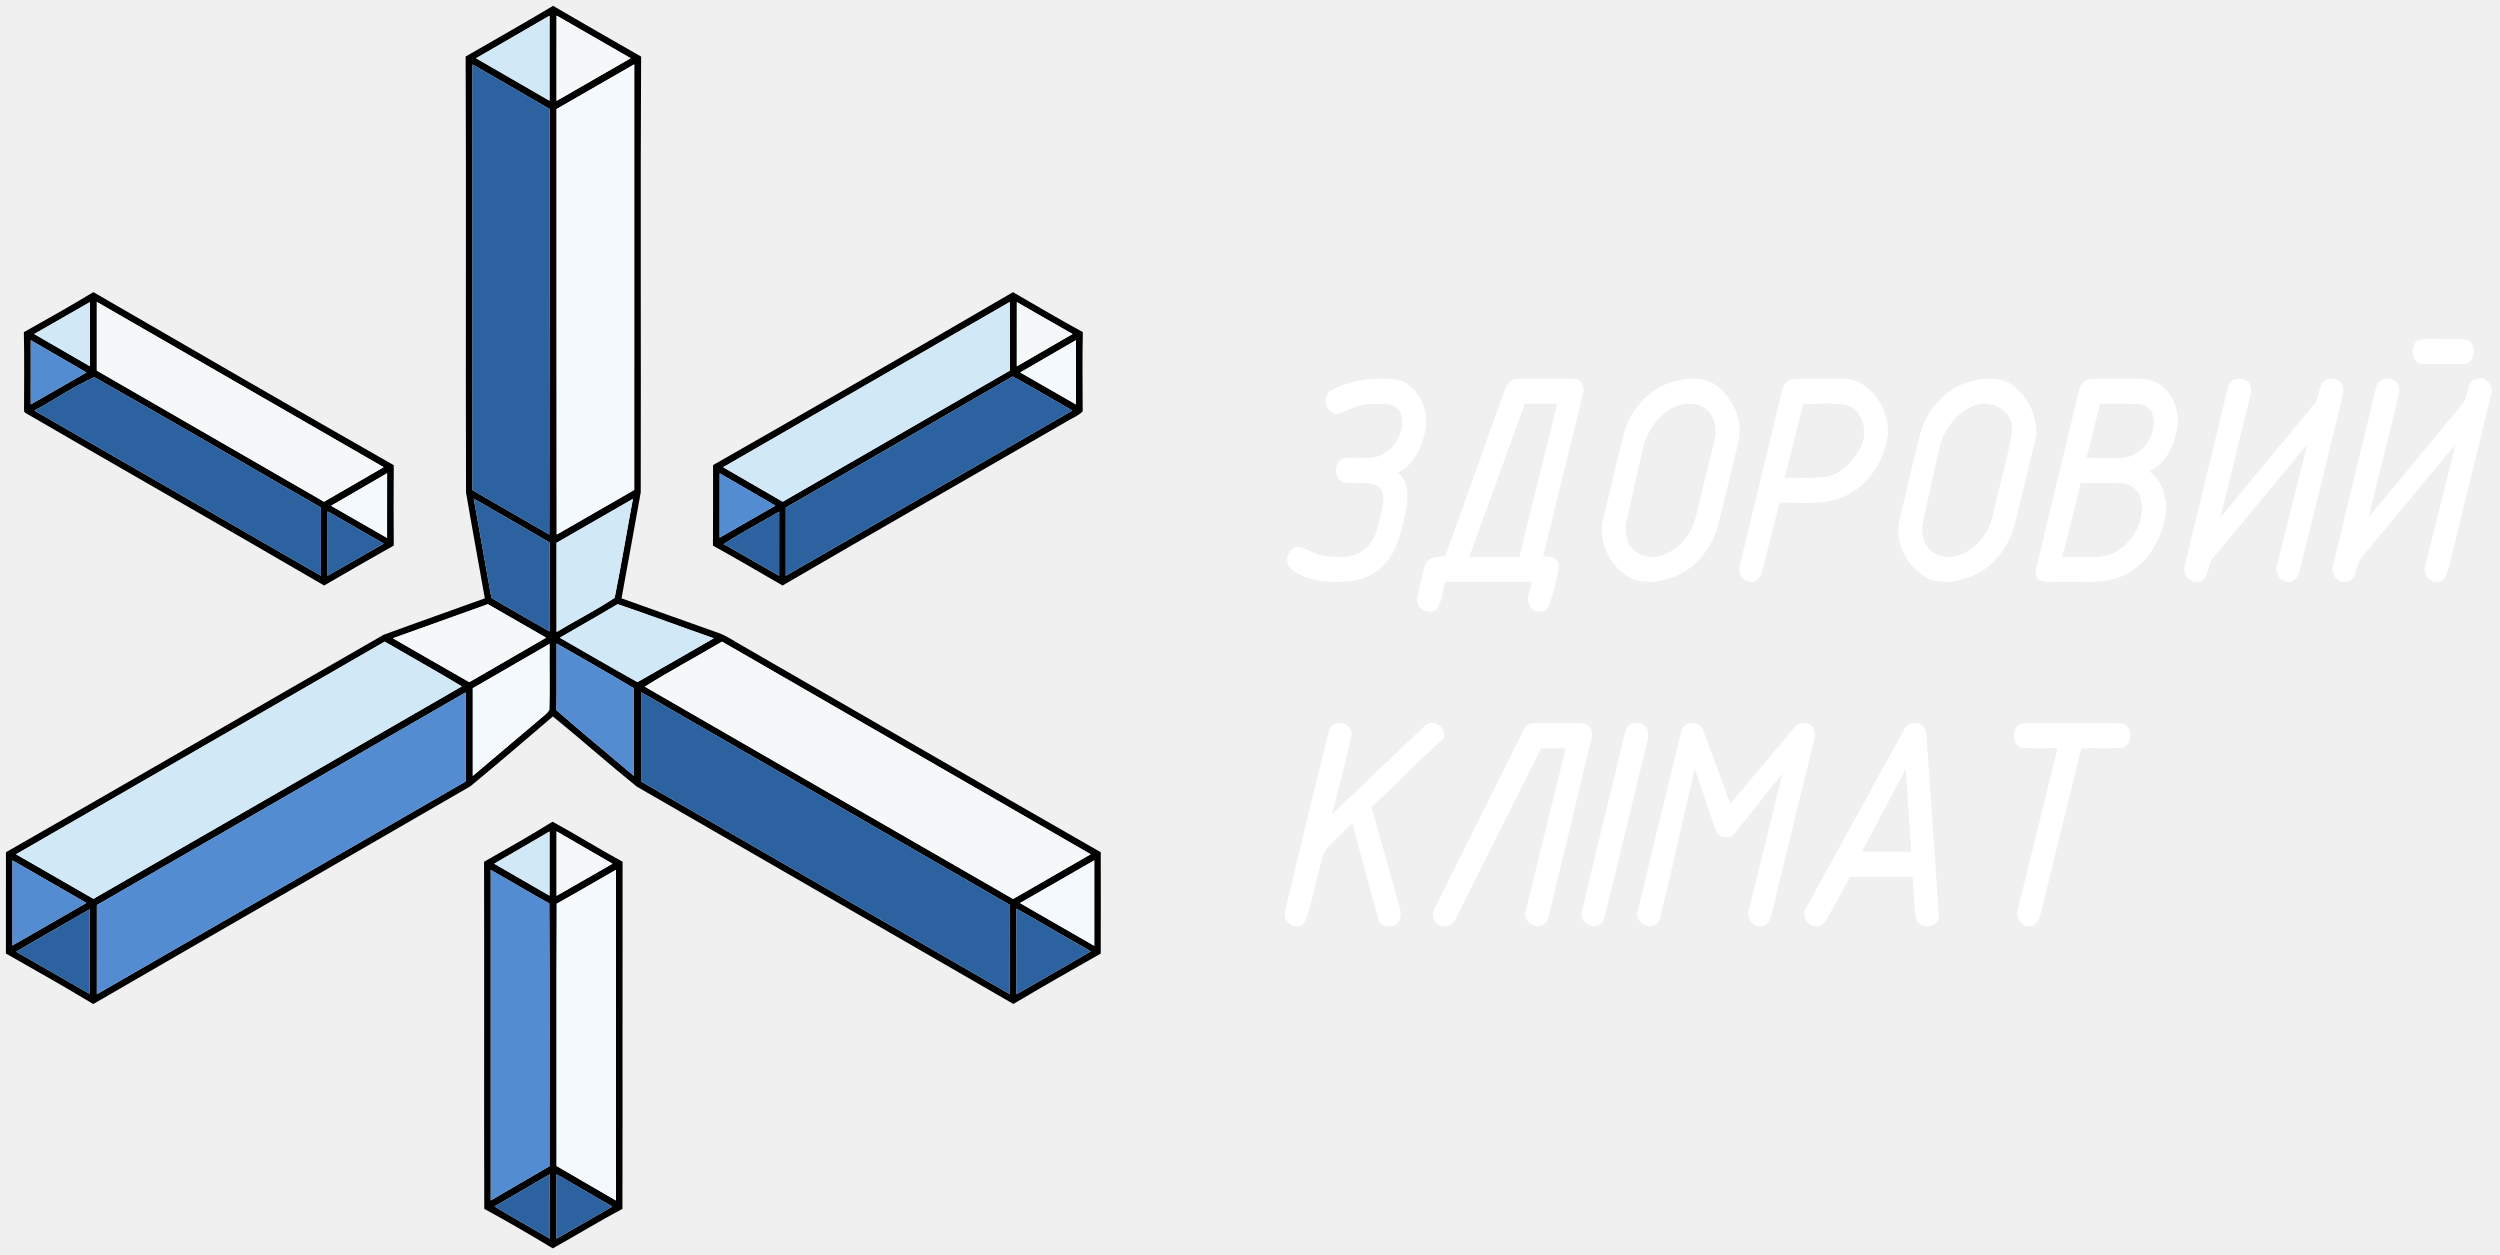
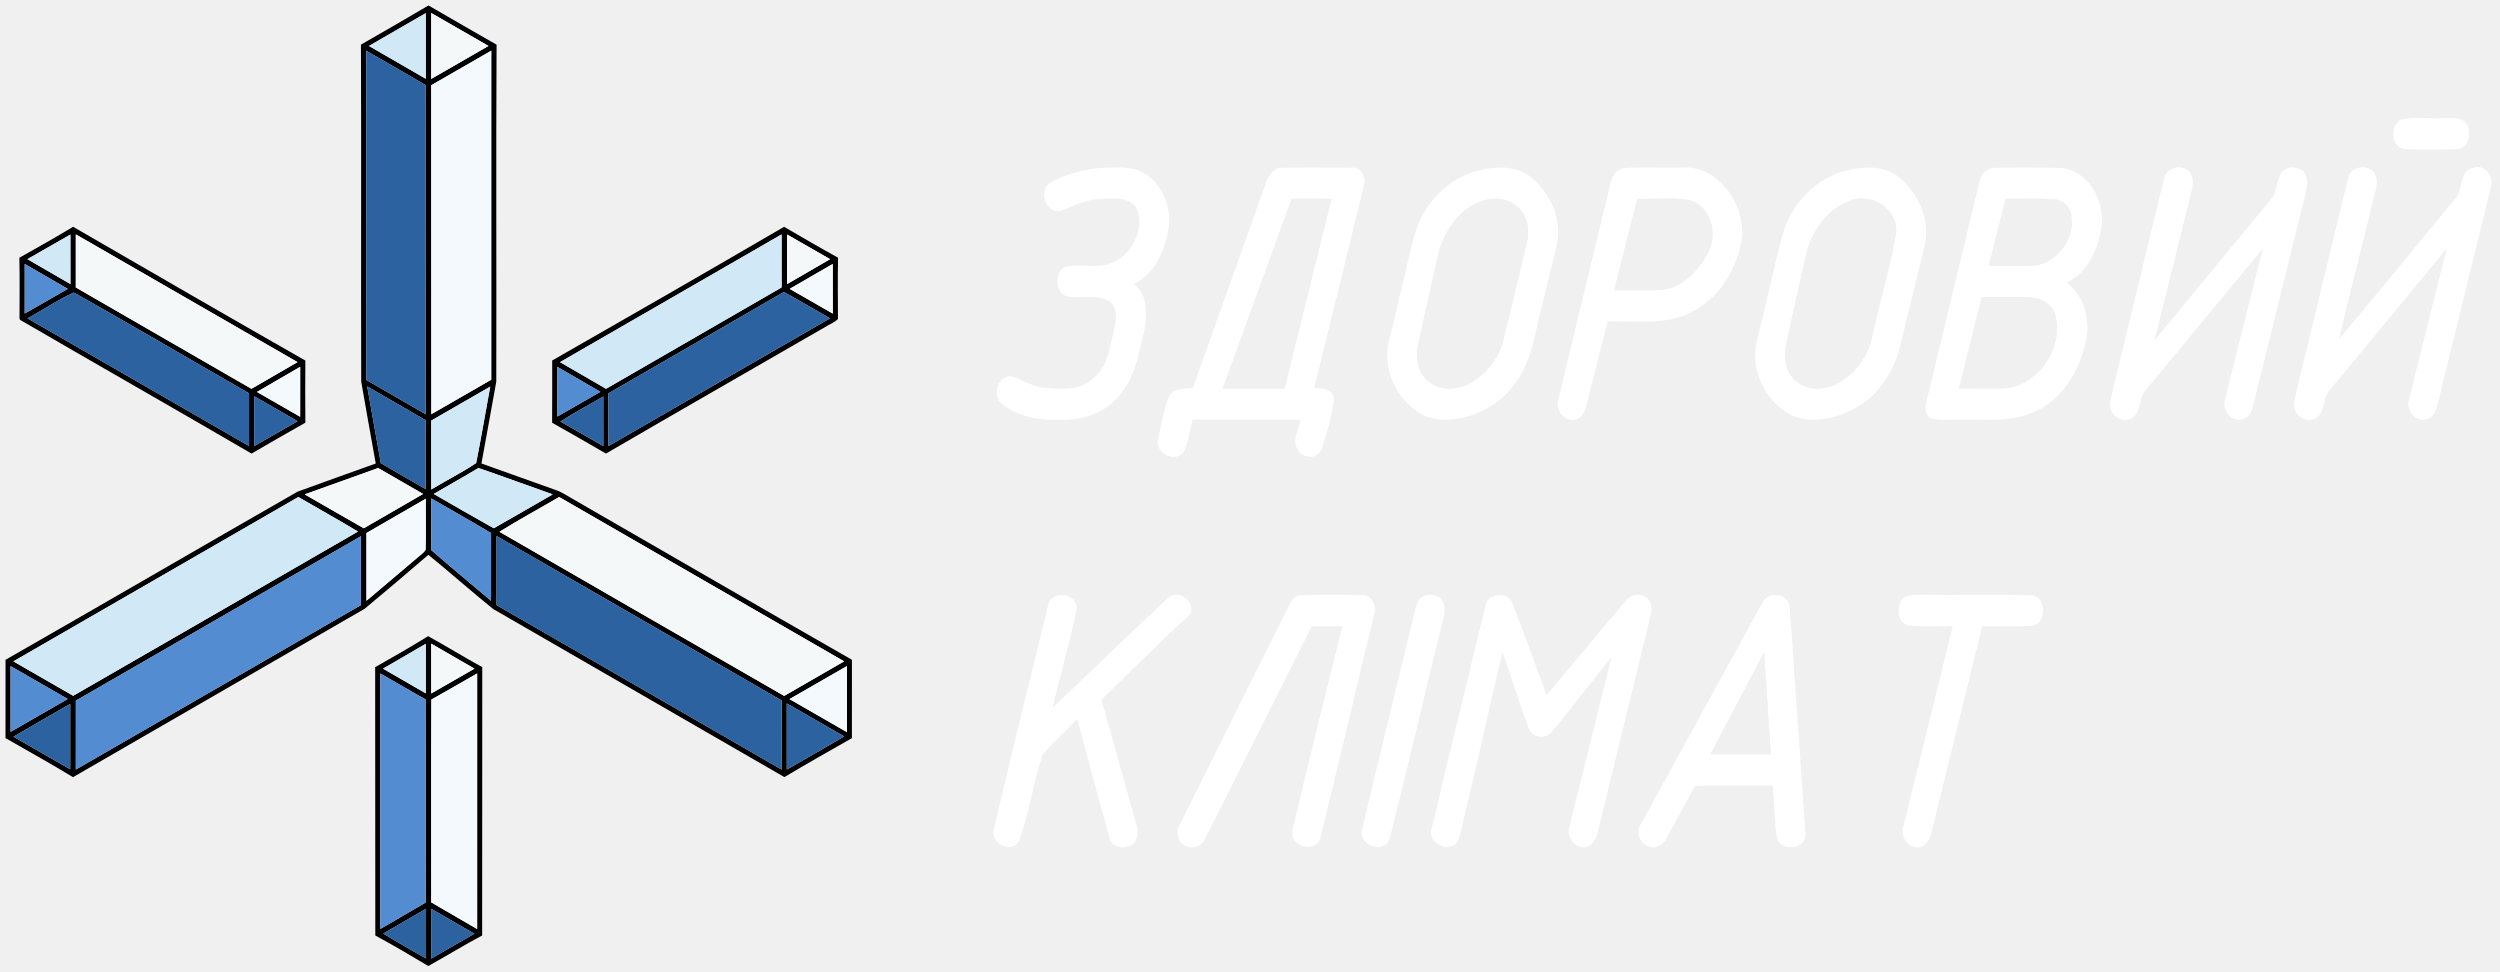
- <svg xmlns="http://www.w3.org/2000/svg" viewBox="14.43 8.60 854.14 428.51" width="854.14" height="428.51">
+ <svg xmlns="http://www.w3.org/2000/svg" viewBox="-1.5 -1.5 688.2 267.42" width="688.2" height="267.42">
  <defs>
-     <mask id="zkLogoCounters" maskUnits="userSpaceOnUse" x="448.4" y="119.87" width="422.17" height="211.4">
-       <rect x="448.4" y="119.87" width="422.17" height="211.4" fill="#fff" />
+     <mask id="zkLogoCounters" maskUnits="userSpaceOnUse" x="447.4" y="118.87" width="424.17" height="213.4">
+       <rect x="447.4" y="118.87" width="424.17" height="213.4" fill="#fff" />
      <path fill="#000" d="M 516.49 198.80 C 522.82 181.39 529.11 163.97 535.46 146.57 C 539.10 146.58 542.75 146.58 546.39 146.58 C 542.09 163.99 537.77 181.39 533.47 198.80 C 527.81 198.81 522.15 198.80 516.49 198.80 Z" />
      <path fill="#000" d="M 588.18 147.08 C 591.47 146.06 595.44 146.53 597.92 149.09 C 600.53 151.58 601.01 155.57 600.12 158.92 C 598.04 167.64 595.89 176.33 593.81 185.05 C 592.72 190.04 589.41 194.45 585.06 197.08 C 581.50 199.16 576.49 199.68 573.16 196.88 C 570.12 194.48 569.42 190.17 570.28 186.57 C 572.27 177.79 574.10 168.97 576.18 160.22 C 578.14 154.51 582.21 148.94 588.18 147.08 Z" />
      <path fill="#000" d="M 630.58 146.58 C 635.35 146.77 640.19 146.15 644.92 146.94 C 650.83 148.59 652.74 156.00 650.18 161.11 C 647.77 165.92 643.66 170.54 638.14 171.54 C 633.52 172.02 628.86 171.65 624.23 171.75 C 626.35 163.36 628.45 154.97 630.58 146.58 Z" />
      <path fill="#000" d="M 688.33 147.47 C 694.33 144.36 702.52 149.02 701.82 156.01 C 700.24 165.42 697.41 174.61 695.37 183.94 C 694.35 189.62 690.71 194.81 685.59 197.49 C 682.06 199.25 677.36 199.48 674.26 196.74 C 671.24 194.18 670.70 189.79 671.65 186.14 C 673.52 177.82 675.34 169.49 677.20 161.17 C 678.83 155.40 682.68 149.87 688.33 147.47 Z" />
      <path fill="#000" d="M 727.35 165.02 C 728.88 158.87 730.44 152.73 731.98 146.58 C 736.29 146.65 740.62 146.43 744.93 146.67 C 747.02 146.71 749.14 147.99 749.77 150.06 C 751.67 156.32 747.10 163.42 740.85 164.82 C 736.36 165.29 731.84 164.91 727.35 165.02 Z" />
      <path fill="#000" d="M 725.42 173.62 C 729.94 173.71 734.48 173.46 739.00 173.74 C 741.85 173.90 744.78 175.59 745.61 178.47 C 747.93 186.79 742.14 196.22 733.90 198.44 C 729.02 199.19 724.05 198.64 719.13 198.80 C 721.23 190.41 723.31 182.01 725.42 173.62 Z" />
      <path fill="#000" d="M 650.73 299.51 C 655.65 290.16 660.55 280.81 665.48 271.46 C 666.11 280.81 666.72 290.16 667.33 299.51 C 661.80 299.51 656.26 299.51 650.73 299.51 Z" />
    </mask>
  </defs>
-   <g>
+   <g transform="translate(-10.23 -6.60) scale(0.6229)">
    <path fill="#000000" d="M 173.52 27.91 C 183.50 22.17 193.50 16.48 203.39 10.60 C 213.38 16.44 223.44 22.18 233.47 27.94 C 233.19 77.57 233.47 127.20 233.34 176.83 C 231.22 188.90 228.94 200.96 226.78 213.02 C 237.84 216.97 248.89 220.96 259.97 224.87 C 262.82 225.88 265.28 227.70 267.92 229.14 C 308.80 252.66 349.57 276.36 390.51 299.77 C 390.53 311.31 390.54 322.86 390.50 334.40 C 380.52 340.06 370.53 345.73 360.66 351.61 C 317.79 326.82 274.86 302.13 231.98 277.34 C 222.30 269.52 212.98 261.25 203.33 253.38 C 194.00 261.38 184.64 269.37 175.17 277.22 C 132.25 302.09 89.21 326.76 46.29 351.64 C 36.47 345.68 26.42 340.08 16.45 334.38 C 16.45 322.84 16.43 311.31 16.46 299.77 C 59.56 275.14 102.44 250.14 145.51 225.47 C 157.00 221.24 168.55 217.20 180.07 213.03 C 177.96 200.96 175.69 188.91 173.65 176.84 C 173.49 127.20 173.75 77.55 173.52 27.91 M 177.07 28.50 C 185.44 33.34 193.82 38.17 202.18 43.01 C 202.18 33.34 202.18 23.66 202.18 13.98 C 193.81 18.82 185.44 23.65 177.07 28.50 M 204.59 13.94 C 204.58 23.65 204.60 33.35 204.58 43.06 C 213.02 38.21 221.46 33.35 229.89 28.49 C 221.46 23.65 213.03 18.78 204.59 13.94 M 175.87 30.62 C 175.85 79.10 175.85 127.59 175.86 176.08 C 184.60 181.15 193.34 186.21 202.10 191.23 C 202.21 142.77 202.17 94.30 202.19 45.84 C 193.44 40.72 184.65 35.67 175.87 30.62 M 204.59 45.85 C 204.59 94.31 204.58 142.77 204.63 191.23 C 213.46 186.15 222.29 181.08 231.11 175.99 C 231.12 127.52 231.11 79.06 231.12 30.59 C 222.27 35.67 213.42 40.75 204.59 45.85 M 176.28 178.95 C 178.27 190.26 180.33 201.55 182.31 212.86 C 188.88 216.78 195.54 220.53 202.17 224.34 C 202.19 214.20 202.18 204.07 202.18 193.93 C 193.56 188.90 184.92 183.93 176.28 178.95 M 204.58 194.06 C 204.60 204.21 204.59 214.36 204.59 224.51 C 211.16 220.54 218.07 217.09 224.44 212.83 C 226.70 201.61 228.56 190.30 230.67 179.04 C 221.98 184.05 213.27 189.03 204.58 194.06 M 148.66 226.67 C 157.37 231.65 166.04 236.70 174.77 241.65 C 183.50 236.58 192.26 231.54 201.00 226.47 C 194.37 222.66 187.75 218.83 181.11 215.03 C 170.30 218.92 159.49 222.82 148.66 226.67 M 205.69 226.48 C 214.52 231.56 223.33 236.68 232.22 241.64 C 240.94 236.69 249.60 231.65 258.29 226.67 C 247.32 222.84 236.44 218.75 225.44 215.02 C 218.92 218.95 212.25 222.63 205.69 226.48 M 19.91 300.47 C 28.72 305.54 37.54 310.61 46.35 315.68 C 88.33 291.54 130.26 267.30 172.21 243.10 C 163.52 237.86 154.63 232.95 145.86 227.83 C 103.86 252.01 61.89 276.25 19.91 300.47 M 234.74 243.20 C 276.68 267.36 318.58 291.62 360.56 315.73 C 369.38 310.62 378.24 305.56 387.06 300.46 C 345.07 276.26 303.11 252.01 261.11 227.83 C 252.35 233.00 243.36 237.80 234.74 243.20 M 175.96 243.74 C 175.96 253.73 175.96 263.71 175.96 273.69 C 183.33 267.47 190.67 261.21 198.05 255.00 C 199.41 253.74 201.11 252.75 202.10 251.16 C 202.32 243.64 202.10 236.11 202.19 228.59 C 193.44 233.63 184.70 238.69 175.96 243.74 M 204.59 228.46 C 204.55 236.05 204.66 243.64 204.53 251.24 C 213.24 258.87 222.20 266.20 231.02 273.70 C 231.03 263.72 231.02 253.75 231.03 243.77 C 222.29 238.55 213.42 233.54 204.59 228.46 M 47.53 317.82 C 47.50 327.97 47.52 338.13 47.52 348.28 C 89.53 324.07 131.52 299.84 173.52 275.60 C 173.52 265.45 173.52 255.31 173.52 245.16 C 131.51 269.36 89.53 293.61 47.53 317.82 M 233.46 245.08 C 233.46 255.25 233.46 265.42 233.46 275.60 C 275.44 299.86 317.46 324.06 359.46 348.29 C 359.49 338.12 359.46 327.95 359.47 317.78 C 317.50 293.50 275.48 269.30 233.46 245.08 M 18.69 302.56 C 18.70 312.25 18.69 321.93 18.69 331.62 C 27.12 326.79 35.53 321.94 43.94 317.09 C 35.53 312.24 27.11 307.40 18.69 302.56 M 362.92 317.14 C 371.38 322.00 379.83 326.87 388.29 331.73 C 388.28 322.00 388.27 312.27 388.29 302.55 C 379.84 307.42 371.38 312.28 362.92 317.14 M 19.95 333.76 C 28.33 338.54 36.67 343.39 45.05 348.17 C 45.08 338.53 45.07 328.90 45.06 319.26 C 36.69 324.09 28.26 328.83 19.95 333.76 M 361.71 319.05 C 361.72 328.79 361.70 338.54 361.72 348.29 C 370.18 343.41 378.69 338.59 387.11 333.64 C 378.63 328.79 370.19 323.90 361.71 319.05 Z" />
    <path fill="#000000" d="M 22.58 122.08 C 30.56 117.63 38.51 113.13 46.33 108.41 C 80.50 128.19 114.66 147.98 148.96 167.53 C 148.89 176.68 148.88 185.83 148.96 194.99 C 141.00 199.47 133.07 204.04 125.17 208.64 C 91.22 188.84 57.04 169.40 23.06 149.65 L 22.64 149.14 C 22.65 140.12 22.78 131.10 22.58 122.08 M 26.12 122.72 C 32.46 126.39 38.79 130.07 45.14 133.73 C 45.12 126.43 45.14 119.13 45.13 111.83 C 38.79 115.45 32.47 119.12 26.12 122.72 M 47.51 111.76 C 47.51 119.58 47.50 127.40 47.51 135.22 C 73.39 150.14 99.26 165.08 125.13 180.01 C 131.92 176.08 138.69 172.13 145.49 168.22 C 112.82 149.43 80.18 130.57 47.51 111.76 M 24.94 124.84 C 24.92 132.15 24.93 139.46 24.93 146.77 C 31.28 143.15 37.62 139.50 43.96 135.85 C 37.61 132.19 31.29 128.49 24.94 124.84 M 26.16 148.87 C 58.79 167.70 91.43 186.52 124.08 205.31 C 124.09 197.54 124.10 189.78 124.08 182.01 C 98.26 167.19 72.58 152.07 46.65 137.47 C 39.62 140.60 33.03 145.19 26.16 148.87 M 127.55 181.40 C 133.92 185.06 140.30 188.71 146.67 192.38 C 146.67 185.02 146.66 177.66 146.68 170.30 C 140.31 174.02 133.92 177.69 127.55 181.40 M 126.34 205.32 C 132.74 201.68 139.12 197.98 145.52 194.33 C 139.14 190.63 132.73 186.98 126.35 183.30 C 126.33 190.64 126.33 197.98 126.34 205.32 Z" />
    <path fill="#000000" d="M 258.05 167.50 C 292.29 147.96 326.46 128.27 360.52 108.42 C 368.44 113.03 376.35 117.66 384.38 122.07 C 384.19 131.08 384.31 140.10 384.34 149.12 C 382.82 150.76 380.55 151.48 378.70 152.70 C 346.41 171.36 314.02 189.86 281.80 208.64 C 273.89 204.06 265.99 199.46 258.01 195.01 C 258.10 185.84 258.03 176.67 258.05 167.50 M 261.49 168.23 C 268.29 172.13 275.05 176.09 281.84 180.01 C 307.71 165.07 333.58 150.16 359.44 135.21 C 359.43 127.40 359.44 119.59 359.43 111.77 C 326.78 130.59 294.14 149.42 261.49 168.23 M 361.84 111.82 C 361.83 119.13 361.85 126.43 361.83 133.74 C 368.17 130.07 374.51 126.39 380.86 122.72 C 374.50 119.12 368.18 115.45 361.84 111.82 M 363.00 135.85 C 369.35 139.50 375.69 143.14 382.05 146.78 C 382.04 139.46 382.05 132.15 382.04 124.83 C 375.69 128.49 369.36 132.19 363.00 135.85 M 360.40 137.23 C 334.60 152.22 308.72 167.06 282.90 182.01 C 282.87 189.78 282.87 197.54 282.89 205.31 C 315.54 186.52 348.18 167.70 380.81 148.87 C 374.00 144.99 367.27 140.99 360.40 137.23 M 260.30 192.28 C 266.65 188.64 272.99 184.99 279.34 181.35 C 273.00 177.67 266.64 174.00 260.31 170.31 C 260.30 177.63 260.31 184.95 260.30 192.28 M 261.69 194.49 C 268.02 198.06 274.31 201.72 280.63 205.32 C 280.64 198.02 280.62 190.71 280.64 183.40 C 274.33 187.12 267.82 190.49 261.69 194.49 Z" />
    <path fill="#000000" d="M 179.81 303.03 C 187.67 298.57 195.54 294.10 203.21 289.33 C 211.27 293.75 219.08 298.61 227.14 303.02 C 227.07 342.55 227.18 382.08 227.09 421.61 C 219.04 425.90 211.26 430.66 203.30 435.11 C 195.58 430.47 187.80 425.91 179.88 421.62 C 179.77 382.09 179.92 342.56 179.81 303.03 M 183.27 303.69 C 189.58 307.32 195.88 310.97 202.18 314.61 C 202.18 307.30 202.18 300.00 202.18 292.69 C 195.87 296.35 189.59 300.06 183.27 303.69 M 204.59 292.64 C 204.59 299.97 204.59 307.31 204.59 314.65 C 210.96 311.00 217.32 307.33 223.69 303.69 C 217.31 300.04 210.95 296.33 204.59 292.64 M 182.09 305.82 C 182.10 343.46 182.10 381.10 182.09 418.74 C 188.79 414.84 195.49 410.95 202.17 407.03 C 202.13 377.11 202.30 347.19 202.09 317.27 C 195.36 313.56 188.78 309.59 182.09 305.82 M 204.65 317.35 C 204.51 347.23 204.63 377.10 204.59 406.97 C 211.34 410.93 218.13 414.82 224.88 418.76 C 224.88 381.11 224.87 343.45 224.89 305.79 C 218.13 309.63 211.44 313.58 204.65 317.35 M 183.37 420.77 C 189.59 424.60 196.00 428.12 202.30 431.80 C 202.29 424.46 202.31 417.12 202.29 409.78 C 195.98 413.42 189.70 417.14 183.37 420.77 M 204.56 409.79 C 204.54 417.12 204.55 424.46 204.56 431.80 C 210.93 428.16 217.29 424.51 223.64 420.84 C 217.29 417.14 210.94 413.45 204.56 409.79 Z" />
    <path fill="#d1e8f6" d="M 177.07 28.50 C 185.44 23.65 193.81 18.82 202.18 13.98 C 202.18 23.66 202.18 33.34 202.18 43.01 C 193.82 38.17 185.44 33.34 177.07 28.50 Z" />
    <path fill="#d1e8f6" d="M 26.12 122.72 C 32.47 119.12 38.79 115.45 45.13 111.83 C 45.14 119.13 45.12 126.43 45.14 133.73 C 38.79 130.07 32.46 126.39 26.12 122.72 Z" />
    <path fill="#d1e8f6" d="M 261.49 168.23 C 294.14 149.42 326.78 130.59 359.43 111.77 C 359.44 119.59 359.43 127.40 359.44 135.21 C 333.58 150.16 307.71 165.07 281.84 180.01 C 275.05 176.09 268.29 172.13 261.49 168.23 Z" />
    <path fill="#d1e8f6" d="M 204.58 194.06 C 213.27 189.03 221.98 184.05 230.67 179.04 C 228.56 190.30 226.70 201.61 224.44 212.83 C 218.07 217.09 211.16 220.54 204.59 224.51 C 204.59 214.36 204.60 204.21 204.58 194.06 Z" />
    <path fill="#d1e8f6" d="M 205.69 226.48 C 212.25 222.63 218.92 218.95 225.44 215.02 C 236.44 218.75 247.32 222.84 258.29 226.67 C 249.60 231.65 240.94 236.69 232.22 241.64 C 223.33 236.68 214.52 231.56 205.69 226.48 Z" />
    <path fill="#d1e8f6" d="M 19.91 300.47 C 61.89 276.25 103.86 252.01 145.86 227.83 C 154.63 232.95 163.52 237.86 172.21 243.10 C 130.26 267.30 88.33 291.54 46.35 315.68 C 37.54 310.61 28.72 305.54 19.91 300.47 Z" />
    <path fill="#d1e8f6" d="M 183.27 303.69 C 189.59 300.06 195.87 296.35 202.18 292.69 C 202.18 300.00 202.18 307.30 202.18 314.61 C 195.88 310.97 189.58 307.32 183.27 303.69 Z" />
    <path fill="#f4f8f9" d="M 204.59 13.94 C 213.03 18.78 221.46 23.65 229.89 28.49 C 221.46 33.35 213.02 38.21 204.58 43.06 C 204.60 33.35 204.58 23.65 204.59 13.94 Z" />
    <path fill="#f4f8f9" d="M 47.51 111.76 C 80.18 130.57 112.82 149.43 145.49 168.22 C 138.69 172.13 131.92 176.08 125.13 180.01 C 99.26 165.08 73.39 150.14 47.51 135.22 C 47.50 127.40 47.51 119.58 47.51 111.76 Z" />
    <path fill="#f4f8f9" d="M 361.84 111.82 C 368.18 115.45 374.50 119.12 380.86 122.72 C 374.51 126.39 368.17 130.07 361.83 133.74 C 361.85 126.43 361.83 119.13 361.84 111.82 Z" />
    <path fill="#f4f8f9" d="M 148.66 226.67 C 159.49 222.82 170.30 218.92 181.11 215.03 C 187.75 218.83 194.37 222.66 201.00 226.47 C 192.26 231.54 183.50 236.58 174.77 241.65 C 166.04 236.70 157.37 231.65 148.66 226.67 Z" />
    <path fill="#f4f8f9" d="M 234.74 243.20 C 243.36 237.80 252.35 233.00 261.11 227.83 C 303.11 252.01 345.07 276.26 387.06 300.46 C 378.24 305.56 369.38 310.62 360.56 315.73 C 318.58 291.62 276.68 267.36 234.74 243.20 Z" />
    <path fill="#f4f8f9" d="M 204.59 292.64 C 210.95 296.33 217.31 300.04 223.69 303.69 C 217.32 307.33 210.96 311.00 204.59 314.65 C 204.59 307.31 204.59 299.97 204.59 292.64 Z" />
    <path fill="#2d62a0" d="M 175.87 30.62 C 184.65 35.67 193.44 40.72 202.19 45.84 C 202.17 94.30 202.21 142.77 202.10 191.23 C 193.34 186.21 184.60 181.15 175.86 176.08 C 175.85 127.59 175.85 79.10 175.87 30.62 Z" />
    <path fill="#2d62a0" d="M 26.16 148.87 C 33.03 145.19 39.62 140.60 46.65 137.47 C 72.58 152.07 98.26 167.19 124.08 182.01 C 124.10 189.78 124.09 197.54 124.08 205.31 C 91.43 186.52 58.79 167.70 26.16 148.87 Z" />
    <path fill="#2d62a0" d="M 360.40 137.23 C 367.27 140.99 374.00 144.99 380.81 148.87 C 348.18 167.70 315.54 186.52 282.89 205.31 C 282.87 197.54 282.87 189.78 282.90 182.01 C 308.72 167.06 334.60 152.22 360.40 137.23 Z" />
    <path fill="#2d62a0" d="M 176.28 178.95 C 184.92 183.93 193.56 188.90 202.18 193.93 C 202.18 204.07 202.19 214.20 202.17 224.34 C 195.54 220.53 188.88 216.78 182.31 212.86 C 180.33 201.55 178.27 190.26 176.28 178.95 Z" />
    <path fill="#2d62a0" d="M 126.34 205.32 C 126.33 197.98 126.33 190.64 126.35 183.30 C 132.73 186.98 139.14 190.63 145.52 194.33 C 139.12 197.98 132.74 201.68 126.34 205.32 Z" />
    <path fill="#2d62a0" d="M 261.69 194.49 C 267.82 190.49 274.33 187.12 280.64 183.40 C 280.62 190.71 280.64 198.02 280.63 205.32 C 274.31 201.72 268.02 198.06 261.69 194.49 Z" />
    <path fill="#2d62a0" d="M 233.46 245.08 C 275.48 269.30 317.50 293.50 359.47 317.78 C 359.46 327.95 359.49 338.12 359.46 348.29 C 317.46 324.06 275.44 299.86 233.46 275.60 C 233.46 265.42 233.46 255.25 233.46 245.08 Z" />
    <path fill="#2d62a0" d="M 19.95 333.76 C 28.26 328.83 36.69 324.09 45.06 319.26 C 45.07 328.90 45.08 338.53 45.05 348.17 C 36.67 343.39 28.33 338.54 19.95 333.76 Z" />
    <path fill="#2d62a0" d="M 361.71 319.05 C 370.19 323.90 378.63 328.79 387.11 333.64 C 378.69 338.59 370.18 343.41 361.72 348.29 C 361.70 338.54 361.72 328.79 361.71 319.05 Z" />
    <path fill="#2d62a0" d="M 183.37 420.77 C 189.70 417.14 195.98 413.42 202.29 409.78 C 202.31 417.12 202.29 424.46 202.30 431.80 C 196.00 428.12 189.59 424.60 183.37 420.77 Z" />
    <path fill="#2d62a0" d="M 204.56 409.79 C 210.94 413.45 217.29 417.14 223.64 420.84 C 217.29 424.51 210.93 428.16 204.56 431.80 C 204.55 424.46 204.54 417.12 204.56 409.79 Z" />
    <path fill="#f4f9fd" d="M 204.59 45.85 C 213.42 40.75 222.27 35.67 231.12 30.59 C 231.11 79.06 231.12 127.52 231.11 175.99 C 222.29 181.08 213.46 186.15 204.63 191.23 C 204.58 142.77 204.59 94.31 204.59 45.85 Z" />
    <path fill="#f4f9fd" d="M 363.00 135.85 C 369.36 132.19 375.69 128.49 382.04 124.83 C 382.05 132.15 382.04 139.46 382.05 146.78 C 375.69 143.14 369.35 139.50 363.00 135.85 Z" />
    <path fill="#f4f9fd" d="M 127.55 181.40 C 133.92 177.69 140.31 174.02 146.68 170.30 C 146.66 177.66 146.67 185.02 146.67 192.38 C 140.30 188.71 133.92 185.06 127.55 181.40 Z" />
    <path fill="#f4f9fd" d="M 175.96 243.74 C 184.70 238.69 193.44 233.63 202.19 228.59 C 202.10 236.11 202.32 243.64 202.10 251.16 C 201.11 252.75 199.41 253.74 198.05 255.00 C 190.67 261.21 183.33 267.47 175.96 273.69 C 175.96 263.71 175.96 253.73 175.96 243.74 Z" />
    <path fill="#f4f9fd" d="M 362.92 317.14 C 371.38 312.28 379.84 307.42 388.29 302.55 C 388.27 312.27 388.28 322.00 388.29 331.73 C 379.83 326.87 371.38 322.00 362.92 317.14 Z" />
    <path fill="#f4f9fd" d="M 204.65 317.35 C 211.44 313.58 218.13 309.63 224.89 305.79 C 224.87 343.45 224.88 381.11 224.88 418.76 C 218.13 414.82 211.34 410.93 204.59 406.97 C 204.63 377.10 204.51 347.23 204.65 317.35 Z" />
    <path fill="#548cd1" d="M 24.94 124.84 C 31.29 128.49 37.61 132.19 43.96 135.85 C 37.62 139.50 31.28 143.15 24.93 146.77 C 24.93 139.46 24.92 132.15 24.94 124.84 Z" />
    <path fill="#548cd1" d="M 260.30 192.28 C 260.31 184.95 260.30 177.63 260.31 170.31 C 266.64 174.00 273.00 177.67 279.34 181.35 C 272.99 184.99 266.65 188.64 260.30 192.28 Z" />
    <path fill="#548cd1" d="M 204.59 228.46 C 213.42 233.54 222.29 238.55 231.03 243.77 C 231.02 253.75 231.03 263.72 231.02 273.70 C 222.20 266.20 213.24 258.87 204.53 251.24 C 204.66 243.64 204.55 236.05 204.59 228.46 Z" />
    <path fill="#548cd1" d="M 47.53 317.82 C 89.53 293.61 131.51 269.36 173.52 245.16 C 173.52 255.31 173.52 265.45 173.52 275.60 C 131.52 299.84 89.53 324.07 47.52 348.28 C 47.52 338.13 47.50 327.97 47.53 317.82 Z" />
    <path fill="#548cd1" d="M 18.69 302.56 C 27.11 307.40 35.53 312.24 43.94 317.09 C 35.53 321.94 27.12 326.79 18.69 331.62 C 18.69 321.93 18.70 312.25 18.69 302.56 Z" />
    <path fill="#548cd1" d="M 182.09 305.82 C 188.78 309.59 195.36 313.56 202.09 317.27 C 202.30 347.19 202.13 377.11 202.17 407.03 C 195.49 410.95 188.79 414.84 182.09 418.74 C 182.10 381.10 182.10 343.46 182.09 305.82 Z" />
  </g>
-   <g fill="#fff" mask="url(#zkLogoCounters)">
+   <g fill="#fff" transform="translate(-181.37 -93.36)" mask="url(#zkLogoCounters)">
    <path d="M 840.67 124.83 C 844.34 123.91 848.23 124.60 852.00 124.38 C 854.11 124.56 856.67 123.87 858.43 125.40 C 860.52 127.67 859.73 132.91 856.08 132.93 C 851.36 133.05 846.62 133.11 841.91 132.89 C 838.13 132.57 837.66 126.48 840.67 124.83 Z" />
    <path d="M 469.13 142.05 C 475.79 138.40 483.68 137.42 491.16 138.20 C 498.33 139.37 502.40 147.42 501.66 154.17 C 500.70 160.39 498.02 167.16 492.01 170.07 C 495.86 173.02 495.69 178.50 494.88 182.81 C 493.37 189.30 492.20 196.40 487.44 201.44 C 483.55 205.72 477.64 207.52 471.99 207.43 C 466.35 207.67 460.39 206.70 455.83 203.16 C 452.85 201.04 454.26 195.61 457.99 195.39 C 461.05 196.04 463.63 198.22 466.83 198.49 C 471.58 199.01 477.19 199.61 480.94 195.96 C 484.87 192.79 485.33 187.50 486.49 182.95 C 487.08 180.28 487.80 176.70 485.24 174.81 C 481.91 172.78 477.81 174.03 474.15 173.53 C 469.96 173.20 469.79 165.64 473.97 165.15 C 478.47 164.53 483.53 166.11 487.56 163.42 C 492.11 160.51 494.98 154.22 492.65 149.09 C 490.61 145.86 486.24 146.62 483.00 146.61 C 479.09 146.63 475.61 148.44 472.09 149.84 C 467.82 150.98 465.41 144.10 469.13 142.05 Z" />
    <path d="M 528.40 142.10 C 529.03 140.11 530.52 138.02 532.84 138.04 C 539.24 137.91 545.66 137.96 552.07 138.02 C 554.60 137.79 556.07 140.78 555.33 142.95 C 550.81 161.55 546.21 180.12 541.61 198.70 C 543.87 198.60 547.05 199.03 547.11 201.94 C 546.45 206.56 545.13 211.14 543.64 215.57 C 542.56 218.34 538.49 218.15 537.15 215.72 C 535.47 213.08 537.34 210.09 537.92 207.40 C 528.01 207.41 518.10 207.41 508.19 207.41 C 507.29 210.44 507.17 213.83 505.48 216.56 C 502.96 219.20 498.07 216.62 498.61 213.08 C 499.43 209.13 500.18 205.13 501.51 201.32 C 502.61 198.67 505.80 198.80 508.20 198.72 C 514.98 179.86 521.65 160.97 528.40 142.10 M 516.49 198.80 C 522.15 198.80 527.81 198.81 533.47 198.80 C 537.77 181.39 542.09 163.99 546.39 146.58 C 542.75 146.58 539.10 146.58 535.46 146.57 C 529.11 163.97 522.82 181.39 516.49 198.80 Z" />
    <path d="M 587.49 138.65 C 592.12 137.57 597.50 137.51 601.38 140.67 C 606.82 145.18 610.19 152.80 608.31 159.83 C 606.12 168.81 603.96 177.79 601.76 186.77 C 600.09 193.66 596.15 200.26 589.91 203.89 C 584.79 206.84 578.33 208.51 572.58 206.56 C 564.69 203.07 559.80 193.35 562.42 184.99 C 564.79 175.52 566.78 165.94 569.28 156.50 C 571.67 147.91 578.62 140.53 587.49 138.65 M 588.18 147.08 C 582.21 148.94 578.14 154.51 576.18 160.22 C 574.10 168.97 572.27 177.79 570.28 186.57 C 569.42 190.17 570.12 194.48 573.16 196.88 C 576.49 199.68 581.50 199.16 585.06 197.08 C 589.41 194.45 592.72 190.04 593.81 185.05 C 595.89 176.33 598.04 167.64 600.12 158.92 C 601.01 155.57 600.53 151.58 597.92 149.09 C 595.44 146.53 591.47 146.06 588.18 147.08 Z" />
    <path d="M 623.07 142.96 C 623.41 140.85 624.49 138.39 626.91 138.14 C 632.25 137.76 637.62 138.08 642.98 137.97 C 652.85 137.35 660.08 147.89 659.44 157.00 C 658.28 165.70 653.16 174.23 645.01 177.99 C 637.98 181.50 629.94 180.07 622.40 180.36 C 620.47 187.94 618.57 195.53 616.66 203.11 C 616.24 205.02 615.26 207.19 613.06 207.46 C 610.27 207.61 607.98 204.66 608.82 202.01 C 613.48 182.31 618.36 162.65 623.07 142.96 M 630.58 146.58 C 628.45 154.97 626.35 163.36 624.23 171.75 C 628.86 171.65 633.52 172.02 638.14 171.54 C 643.66 170.54 647.77 165.92 650.18 161.11 C 652.74 156.00 650.83 148.59 644.92 146.94 C 640.19 146.15 635.35 146.77 630.58 146.58 Z" />
    <path d="M 688.55 138.70 C 693.38 137.52 699.08 137.49 703.02 140.96 C 708.24 145.54 711.48 153.00 709.57 159.92 C 707.37 168.91 705.22 177.92 703.00 186.91 C 701.35 193.64 697.52 200.07 691.49 203.70 C 686.19 206.87 679.35 208.66 673.40 206.37 C 665.96 202.73 661.26 193.54 663.59 185.43 C 666.02 175.79 668.03 166.05 670.58 156.45 C 672.97 147.95 679.81 140.64 688.55 138.70 M 688.33 147.47 C 682.68 149.87 678.83 155.40 677.20 161.17 C 675.34 169.49 673.52 177.82 671.65 186.14 C 670.70 189.79 671.24 194.18 674.26 196.74 C 677.36 199.48 682.06 199.25 685.59 197.49 C 690.71 194.81 694.35 189.62 695.37 183.94 C 697.41 174.61 700.24 165.42 701.82 156.01 C 702.52 149.02 694.33 144.36 688.33 147.47 Z" />
    <path d="M 724.81 141.70 C 725.17 139.72 726.86 138.05 728.94 138.06 C 734.93 137.91 740.93 137.92 746.92 138.07 C 754.58 138.53 759.15 146.90 758.45 153.91 C 757.52 160.07 754.85 166.87 748.78 169.59 C 753.68 173.35 755.42 180.16 754.04 186.02 C 752.32 193.65 748.03 201.20 740.81 204.78 C 734.10 208.36 726.29 207.22 719.00 207.41 C 716.40 207.27 713.66 207.83 711.19 206.91 C 709.53 205.75 709.82 203.55 710.33 201.88 C 715.19 181.83 719.94 161.75 724.81 141.70 M 727.35 165.02 C 731.84 164.91 736.36 165.29 740.85 164.82 C 747.10 163.42 751.67 156.32 749.77 150.06 C 749.14 147.99 747.02 146.71 744.93 146.67 C 740.62 146.43 736.29 146.65 731.98 146.58 C 730.44 152.73 728.88 158.87 727.35 165.02 M 725.42 173.62 C 723.31 182.01 721.23 190.41 719.13 198.80 C 724.05 198.64 729.02 199.19 733.90 198.44 C 742.14 196.22 747.93 186.79 745.61 178.47 C 744.78 175.59 741.85 173.90 739.00 173.74 C 734.48 173.46 729.94 173.71 725.42 173.62 Z" />
    <path d="M 775.58 141.11 C 776.03 137.81 780.65 136.92 782.72 139.26 C 783.93 140.97 783.51 143.13 783.02 145.01 C 779.65 158.51 776.30 172.02 772.98 185.53 C 783.63 172.62 794.27 159.69 804.93 146.80 C 806.91 144.64 806.41 141.30 808.16 139.03 C 809.74 137.53 812.35 137.69 814.01 138.98 C 815.39 140.72 815.05 143.06 814.56 145.07 C 809.66 164.66 804.95 184.31 800.02 203.89 C 799.69 206.14 797.31 208.23 795.03 207.17 C 792.58 206.40 791.64 203.42 792.53 201.17 C 795.94 187.55 799.37 173.93 802.76 160.31 C 792.10 173.16 781.50 186.06 770.83 198.90 C 768.74 200.94 769.29 204.28 767.45 206.44 C 765.57 208.27 762.12 207.38 761.16 205.02 C 760.21 203.38 761.02 201.52 761.34 199.84 C 766.13 180.27 770.78 160.67 775.58 141.11 Z" />
    <path d="M 826.24 141.05 C 826.67 137.91 830.92 136.96 833.09 138.95 C 834.38 140.30 834.32 142.39 833.85 144.09 C 830.55 157.79 826.99 171.43 823.77 185.16 C 834.58 172.46 845.01 159.43 855.69 146.62 C 858.05 144.12 856.70 138.55 861.00 137.97 C 864.41 137.17 866.57 140.93 865.44 143.86 C 860.72 163.33 855.86 182.76 851.13 202.23 C 850.61 204.12 850.15 206.66 847.93 207.26 C 845.01 208.23 842.05 204.88 843.00 202.04 C 846.38 188.10 849.96 174.21 853.41 160.28 C 842.69 173.22 832.00 186.19 821.29 199.13 C 819.52 201.07 819.79 203.97 818.40 206.10 C 816.63 208.38 812.70 207.51 811.74 204.90 C 810.93 203.36 811.62 201.64 811.92 200.07 C 816.74 180.41 821.39 160.70 826.24 141.05 Z" />
    <path d="M 468.40 258.42 C 469.37 253.84 477.22 255.33 476.16 260.07 C 474.27 269.02 471.71 277.82 469.59 286.72 C 480.23 276.66 490.70 266.41 501.43 256.44 C 504.39 253.93 508.99 257.31 507.56 260.93 C 499.21 268.53 491.22 276.60 483.06 284.44 C 486.23 295.82 489.42 307.19 492.61 318.56 C 493.16 320.35 493.26 322.43 492.06 323.99 C 490.10 325.79 486.01 325.47 485.32 322.55 C 482.25 311.67 479.40 300.72 476.40 289.82 C 473.27 293.11 469.81 296.11 466.86 299.57 C 464.33 307.41 463.18 315.69 460.36 323.44 C 458.23 327.09 452.40 323.94 453.44 320.15 C 458.30 299.55 463.33 278.97 468.40 258.42 Z" />
    <path d="M 534.70 258.53 C 535.37 257.21 536.35 255.64 538.05 255.72 C 543.68 255.56 549.33 255.57 554.97 255.72 C 557.64 255.64 558.94 258.77 558.13 261.01 C 553.23 281.37 548.42 301.76 543.44 322.09 C 542.53 327.23 534.39 324.91 535.68 320.12 C 540.11 301.46 544.84 282.87 549.39 264.24 C 546.59 264.24 543.79 264.24 541.00 264.24 C 531.21 283.68 521.50 303.16 511.69 322.58 C 510.96 324.42 508.86 325.61 506.92 324.94 C 504.23 324.50 503.33 320.95 504.64 318.85 C 514.68 298.75 524.69 278.64 534.70 258.53 Z" />
    <path d="M 570.68 256.76 C 572.31 255.07 575.57 255.25 576.94 257.20 C 578.11 259.29 577.24 261.67 576.78 263.82 C 571.95 283.35 567.42 302.96 562.50 322.46 C 561.22 327.27 553.50 324.63 554.88 320.03 C 559.48 300.30 564.44 280.64 569.12 260.92 C 569.51 259.50 569.72 257.94 570.68 256.76 Z" />
    <path d="M 588.70 259.07 C 588.90 255.20 594.90 254.32 596.21 257.92 C 599.49 266.29 602.44 274.79 605.62 283.20 C 612.88 274.58 620.07 265.90 627.35 257.31 C 628.83 255.13 632.42 255.04 633.94 257.22 C 634.80 258.68 634.49 260.41 634.09 261.96 C 629.29 281.49 624.55 301.03 619.79 320.57 C 619.34 322.57 618.35 325.02 615.95 325.12 C 612.92 325.16 610.89 321.76 612.01 319.06 C 615.80 303.62 619.67 288.20 623.47 272.77 C 618.00 279.54 612.70 286.45 607.19 293.18 C 605.56 295.54 601.43 295.03 600.63 292.20 C 598.11 285.26 595.91 278.22 593.48 271.26 C 589.46 288.37 585.72 305.56 581.53 322.63 C 580.07 327.26 572.62 324.51 573.97 320.01 C 578.75 299.67 583.77 279.37 588.70 259.07 Z" />
    <path d="M 664.92 257.96 C 666.03 255.23 670.21 254.78 671.88 257.18 C 672.71 258.62 672.58 260.35 672.78 261.95 C 674.06 281.62 675.56 301.28 676.81 320.95 C 677.73 325.75 669.45 326.68 668.95 322.08 C 668.31 317.46 668.28 312.76 667.86 308.12 C 660.73 308.15 653.60 308.03 646.47 308.19 C 643.91 313.01 641.26 317.79 638.58 322.56 C 637.80 324.28 635.86 325.62 633.94 324.93 C 631.26 324.32 630.00 320.71 631.66 318.55 C 642.78 298.37 653.80 278.13 664.92 257.96 M 650.73 299.51 C 656.26 299.51 661.80 299.51 667.33 299.51 C 666.72 290.16 666.11 280.81 665.48 271.46 C 660.55 280.81 655.65 290.16 650.73 299.51 Z" />
    <path d="M 703.14 257.23 C 704.40 255.28 706.95 255.71 708.94 255.62 C 718.95 255.74 728.98 255.48 738.99 255.74 C 743.38 255.92 743.38 263.85 739.05 264.15 C 734.54 264.41 730.03 264.16 725.53 264.25 C 720.87 283.15 716.23 302.04 711.58 320.94 C 711.13 322.73 710.21 324.89 708.09 325.07 C 704.95 325.42 702.70 321.77 703.91 319.01 C 708.39 300.75 712.91 282.50 717.41 264.25 C 713.27 264.13 709.11 264.50 705.00 264.04 C 702.25 263.14 702.03 259.46 703.14 257.23 Z" />
  </g>
</svg>
